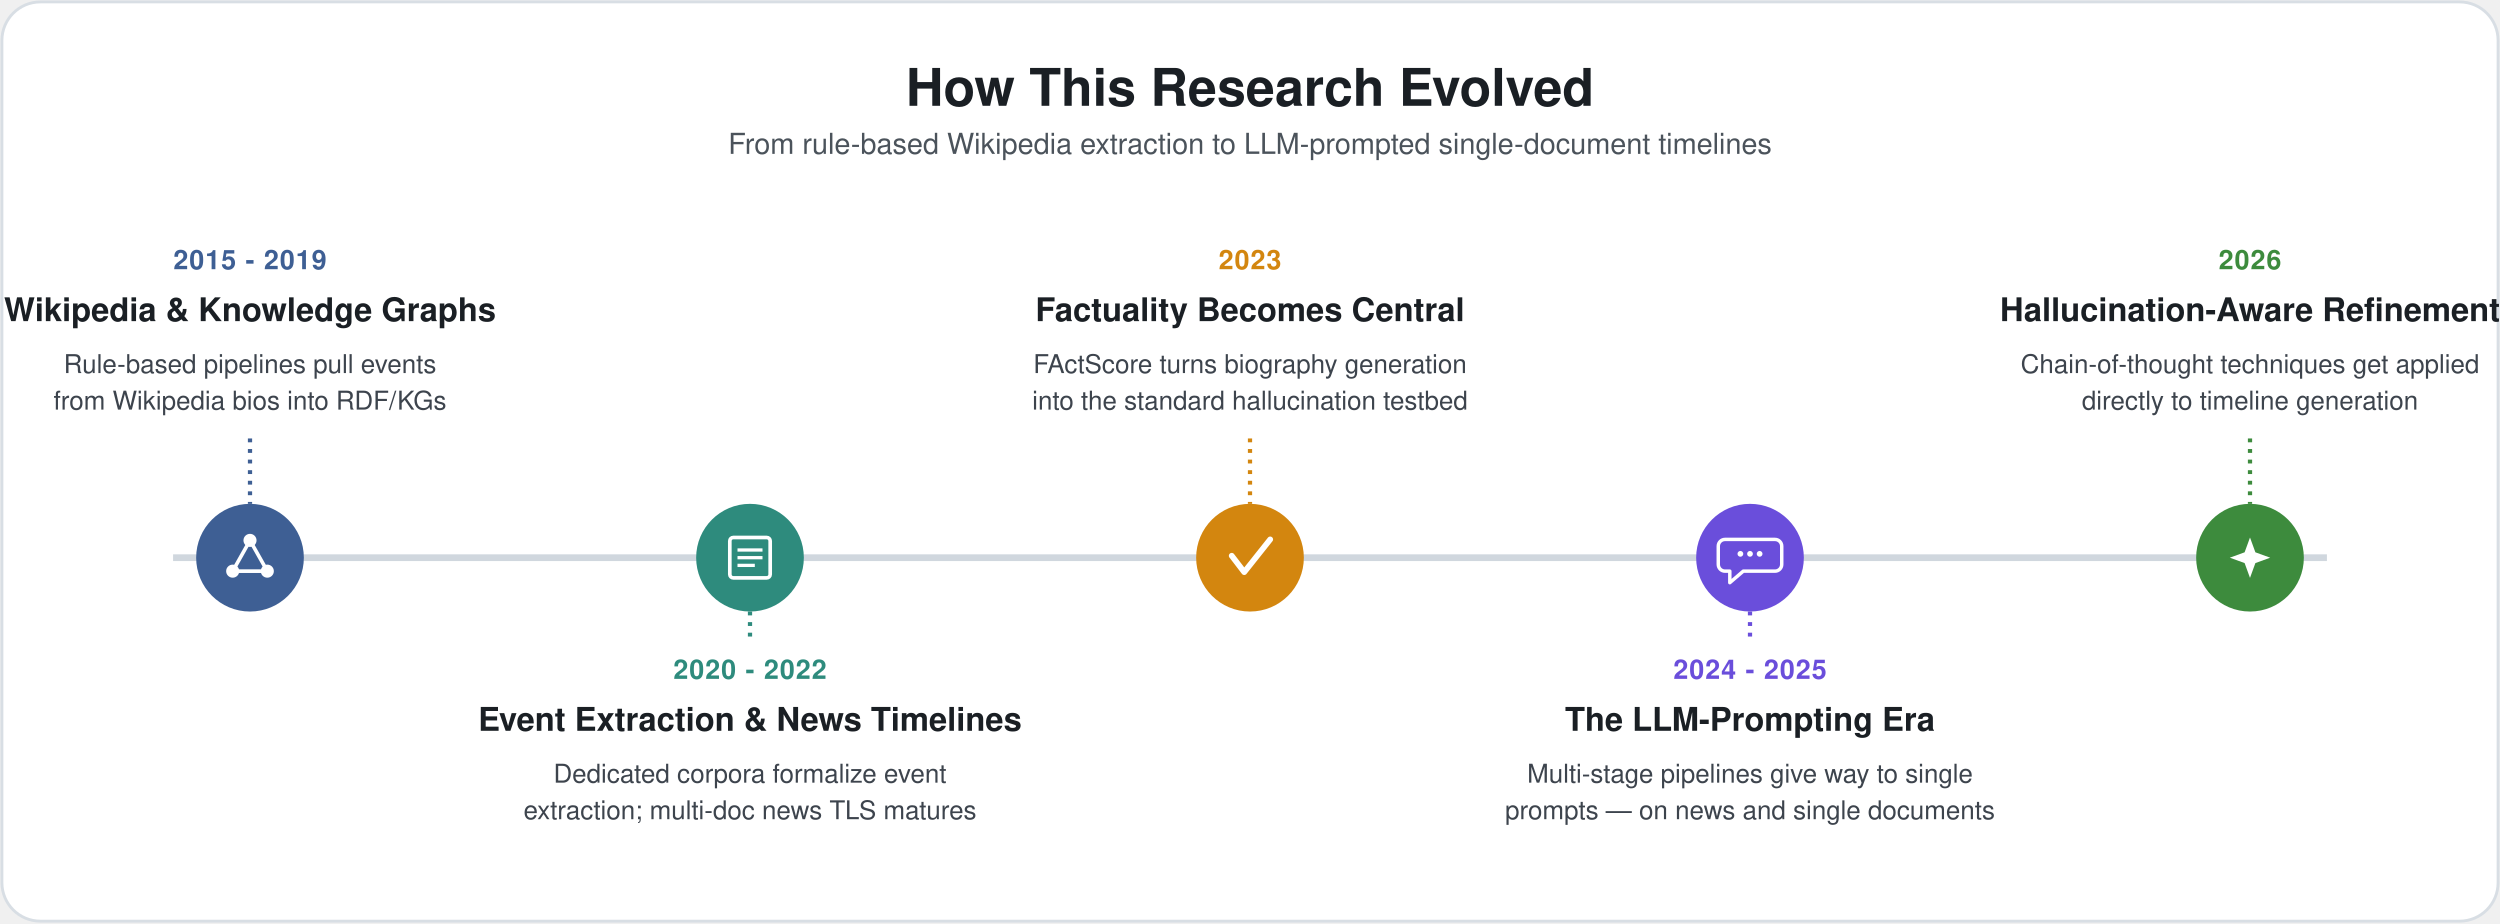
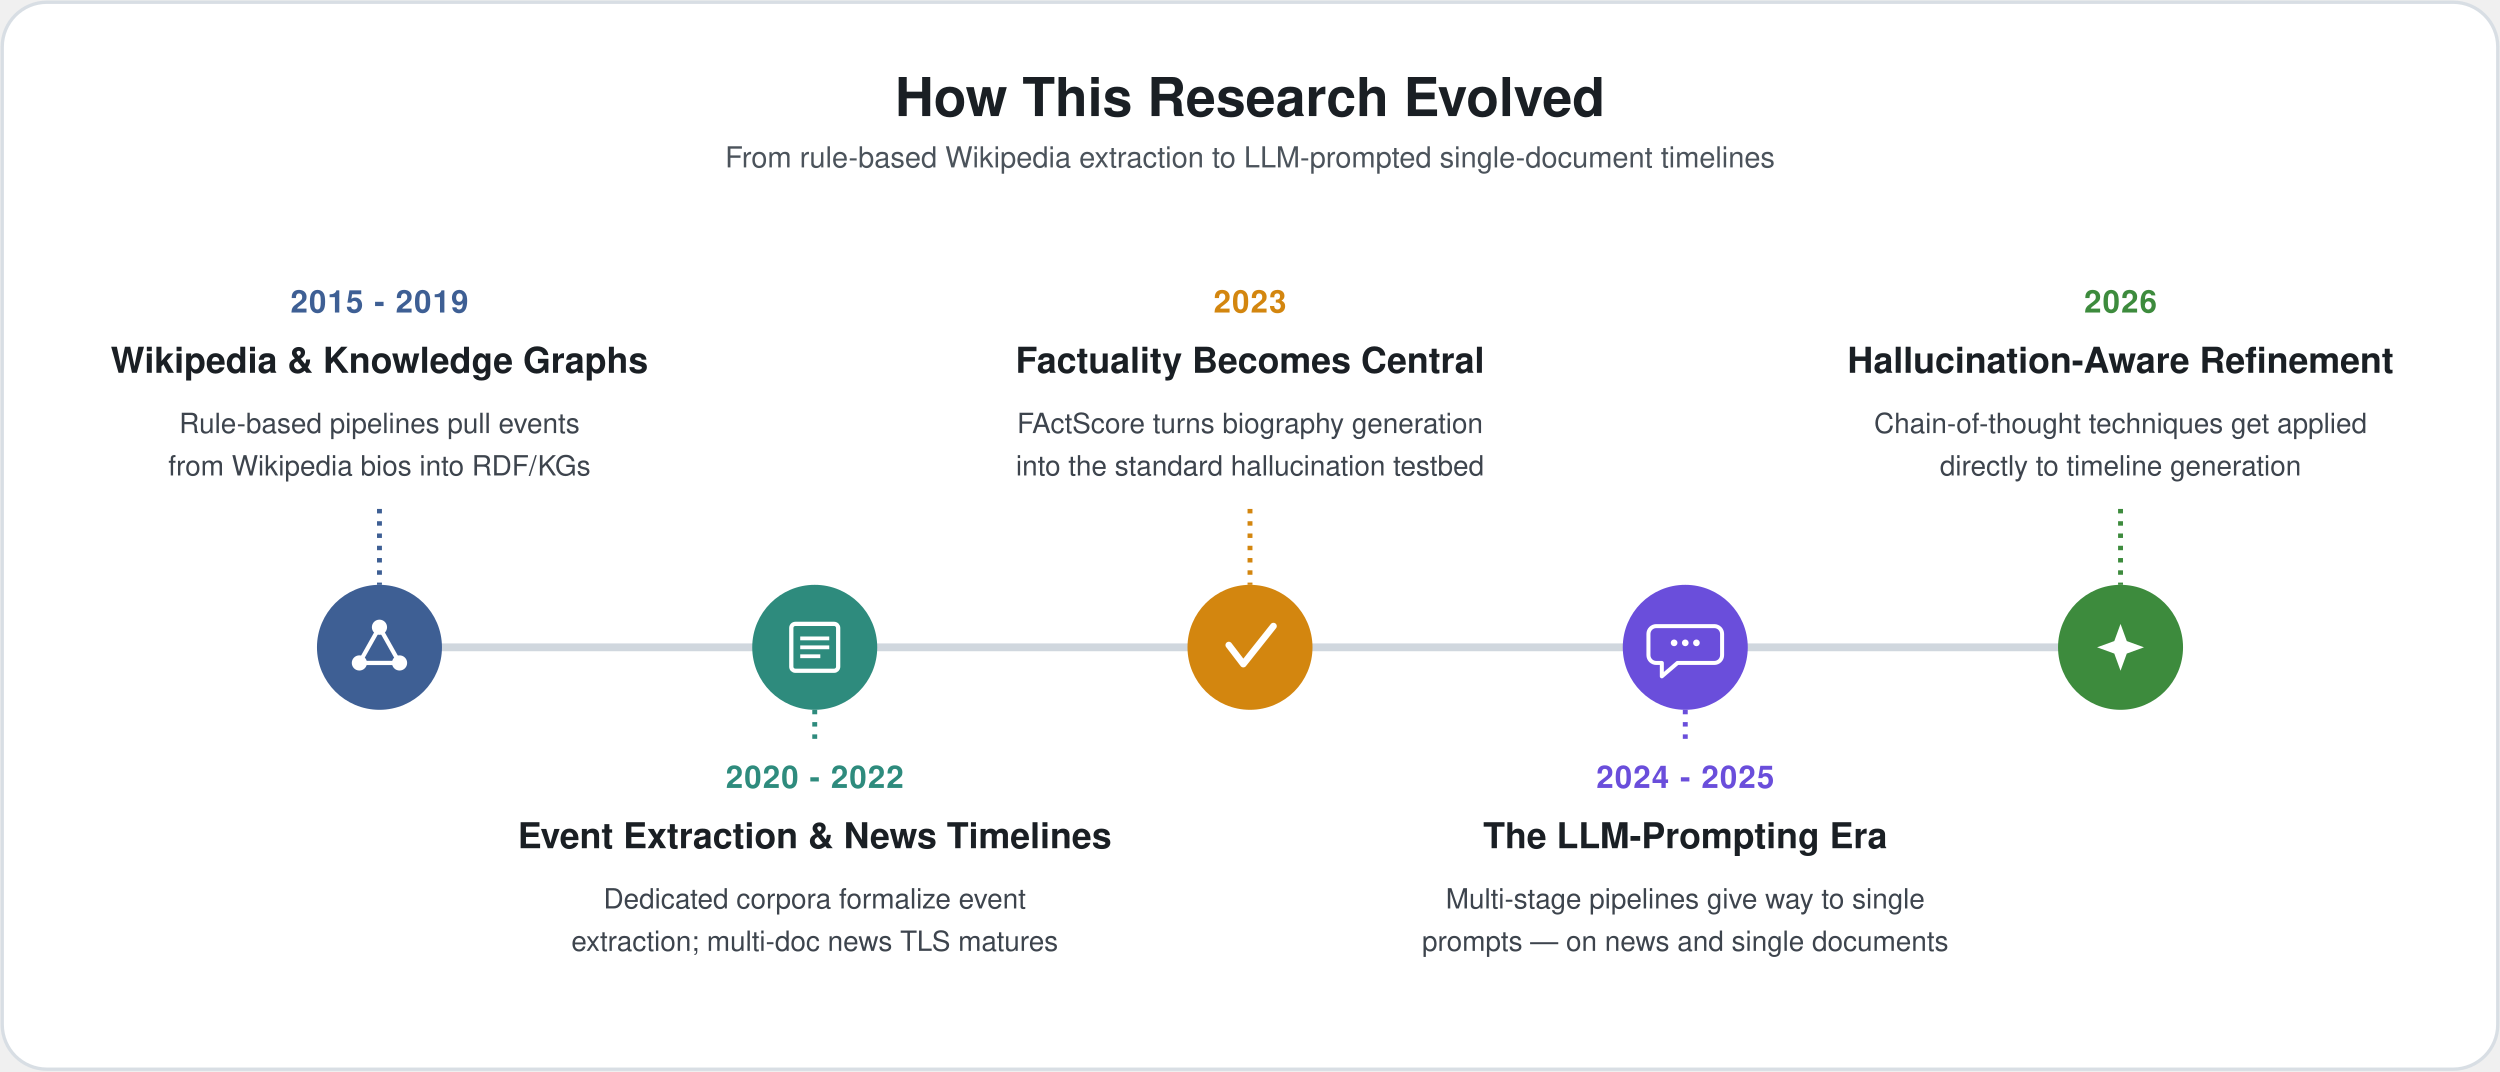
- <svg xmlns="http://www.w3.org/2000/svg" viewBox="0 0 1300 480" role="img" aria-label="Timeline of research evolution in biographical timeline generation, 2015 to 2026">
-   <rect x="1" y="1" width="1298" height="478" rx="20" fill="#ffffff" stroke="#d8dee4" stroke-width="1.5" />
-   <text x="650.0" y="55" text-anchor="middle" font-family="Helvetica, Arial, sans-serif" font-size="27" font-weight="700" fill="#1a1f24">How This Research Evolved</text>
-   <text x="650.0" y="80" text-anchor="middle" font-family="Helvetica, Arial, sans-serif" font-size="15" fill="#4b535b">From rule-based Wikipedia extraction to LLM-prompted single-document timelines</text>
-   <line x1="90" y1="290" x2="1210" y2="290" stroke="#d0d7de" stroke-width="3.5" />
-   <line x1="130" y1="228" x2="130" y2="262" stroke="#3E5F94" stroke-width="2.2" stroke-dasharray="2,3.5" />
-   <circle cx="130" cy="290" r="28" fill="#3E5F94" />
-   <circle cx="121" cy="297" r="3.4" fill="white" />
-   <circle cx="139" cy="297" r="3.4" fill="white" />
-   <circle cx="130" cy="281" r="3.4" fill="white" />
-   <line x1="121" y1="297" x2="130" y2="281" stroke="white" stroke-width="1.9" />
-   <line x1="139" y1="297" x2="130" y2="281" stroke="white" stroke-width="1.9" />
-   <line x1="121" y1="297" x2="139" y2="297" stroke="white" stroke-width="1.9" />
-   <text x="130" y="140" text-anchor="middle" font-family="Helvetica, Arial, sans-serif" font-size="14" font-weight="700" fill="#3E5F94" letter-spacing="0.5">2015 - 2019</text>
-   <text x="130" y="167" text-anchor="middle" font-family="Helvetica, Arial, sans-serif" font-size="17" font-weight="700" fill="#1a1f24">Wikipedia &amp; Knowledge Graphs</text>
-   <text x="130" y="194" text-anchor="middle" font-family="Helvetica, Arial, sans-serif" font-size="13.5" fill="#3d444d">Rule-based pipelines pull events</text>
-   <text x="130" y="213" text-anchor="middle" font-family="Helvetica, Arial, sans-serif" font-size="13.5" fill="#3d444d">from Wikipedia bios into RDF/KGs</text>
-   <line x1="390" y1="318" x2="390" y2="331" stroke="#2E8B7D" stroke-width="2.2" stroke-dasharray="2,3.5" />
-   <circle cx="390" cy="290" r="28" fill="#2E8B7D" />
-   <rect x="379.5" y="279.5" width="21" height="21" rx="1.8" fill="none" stroke="white" stroke-width="1.9" />
-   <line x1="383.5" y1="286" x2="396.5" y2="286" stroke="white" stroke-width="1.7" />
-   <line x1="383.5" y1="290" x2="396.5" y2="290" stroke="white" stroke-width="1.7" />
-   <line x1="383.5" y1="294" x2="392.5" y2="294" stroke="white" stroke-width="1.7" />
-   <text x="390" y="353" text-anchor="middle" font-family="Helvetica, Arial, sans-serif" font-size="14" font-weight="700" fill="#2E8B7D" letter-spacing="0.5">2020 - 2022</text>
-   <text x="390" y="380" text-anchor="middle" font-family="Helvetica, Arial, sans-serif" font-size="17" font-weight="700" fill="#1a1f24">Event Extraction &amp; News Timelines</text>
-   <text x="390" y="407" text-anchor="middle" font-family="Helvetica, Arial, sans-serif" font-size="13.5" fill="#3d444d">Dedicated corpora formalize event</text>
-   <text x="390" y="426" text-anchor="middle" font-family="Helvetica, Arial, sans-serif" font-size="13.5" fill="#3d444d">extraction; multi-doc news TLS matures</text>
-   <line x1="650" y1="228" x2="650" y2="262" stroke="#D3860F" stroke-width="2.2" stroke-dasharray="2,3.5" />
-   <circle cx="650" cy="290" r="28" fill="#D3860F" />
-   <path d="M 640.5,289 L 647,297.5 L 660.5,280.5" fill="none" stroke="white" stroke-width="3" stroke-linecap="round" stroke-linejoin="round" />
-   <text x="650" y="140" text-anchor="middle" font-family="Helvetica, Arial, sans-serif" font-size="14" font-weight="700" fill="#D3860F" letter-spacing="0.5">2023</text>
-   <text x="650" y="167" text-anchor="middle" font-family="Helvetica, Arial, sans-serif" font-size="17" font-weight="700" fill="#1a1f24">Factuality Becomes Central</text>
-   <text x="650" y="194" text-anchor="middle" font-family="Helvetica, Arial, sans-serif" font-size="13.5" fill="#3d444d">FActScore turns biography generation</text>
-   <text x="650" y="213" text-anchor="middle" font-family="Helvetica, Arial, sans-serif" font-size="13.5" fill="#3d444d">into the standard hallucination testbed</text>
-   <line x1="910" y1="318" x2="910" y2="331" stroke="#6A4EDB" stroke-width="2.2" stroke-dasharray="2,3.5" />
-   <circle cx="910" cy="290" r="28" fill="#6A4EDB" />
-   <path d="M 897,280.5 h26 a3.5,3.5 0 0 1 3.5,3.5 v9.5 a3.5,3.5 0 0 1 -3.5,3.5 h-16.5 l-7,6 v-6 h-2.5 a3.5,3.5 0 0 1 -3.5,-3.5 v-9.5 a3.5,3.5 0 0 1 3.5,-3.5 z" fill="none" stroke="white" stroke-width="1.8" stroke-linejoin="round" />
-   <circle cx="905" cy="288" r="1.5" fill="white" />
-   <circle cx="910" cy="288" r="1.5" fill="white" />
-   <circle cx="915" cy="288" r="1.5" fill="white" />
-   <text x="910" y="353" text-anchor="middle" font-family="Helvetica, Arial, sans-serif" font-size="14" font-weight="700" fill="#6A4EDB" letter-spacing="0.5">2024 - 2025</text>
-   <text x="910" y="380" text-anchor="middle" font-family="Helvetica, Arial, sans-serif" font-size="17" font-weight="700" fill="#1a1f24">The LLM-Prompting Era</text>
-   <text x="910" y="407" text-anchor="middle" font-family="Helvetica, Arial, sans-serif" font-size="13.5" fill="#3d444d">Multi-stage pipelines give way to single</text>
-   <text x="910" y="426" text-anchor="middle" font-family="Helvetica, Arial, sans-serif" font-size="13.5" fill="#3d444d">prompts — on news and single documents</text>
-   <line x1="1170" y1="228" x2="1170" y2="262" stroke="#3D8B3D" stroke-width="2.2" stroke-dasharray="2,3.5" />
-   <circle cx="1170" cy="290" r="28" fill="#3D8B3D" />
-   <path d="M 1170.0,279.5 L 1172.8,287.2 L 1180.5,290.0 L 1172.8,292.8 L 1170.0,300.5 L 1167.2,292.8 L 1159.5,290.0 L 1167.2,287.2 Z" fill="white" />
-   <text x="1170" y="140" text-anchor="middle" font-family="Helvetica, Arial, sans-serif" font-size="14" font-weight="700" fill="#3D8B3D" letter-spacing="0.5">2026</text>
-   <text x="1170" y="167" text-anchor="middle" font-family="Helvetica, Arial, sans-serif" font-size="17" font-weight="700" fill="#1a1f24">Hallucination-Aware Refinement</text>
-   <text x="1170" y="194" text-anchor="middle" font-family="Helvetica, Arial, sans-serif" font-size="13.5" fill="#3d444d">Chain-of-thought techniques get applied</text>
-   <text x="1170" y="213" text-anchor="middle" font-family="Helvetica, Arial, sans-serif" font-size="13.5" fill="#3d444d">directly to timeline generation</text>
+ <svg xmlns="http://www.w3.org/2000/svg" viewBox="0 0 1120 480" role="img" aria-label="Timeline of research evolution in biographical timeline generation, 2015 to 2026">
+   <rect x="1" y="1" width="1118" height="478" rx="20" fill="#ffffff" stroke="#d8dee4" stroke-width="1.5" />
+   <text x="560.0" y="52" text-anchor="middle" font-family="Helvetica, Arial, sans-serif" font-size="24" font-weight="700" fill="#1a1f24">How This Research Evolved</text>
+   <text x="560.0" y="75" text-anchor="middle" font-family="Helvetica, Arial, sans-serif" font-size="13" fill="#4b535b">From rule-based Wikipedia extraction to LLM-prompted single-document timelines</text>
+   <line x1="155" y1="290" x2="965" y2="290" stroke="#d0d7de" stroke-width="3.5" />
+   <line x1="170.0" y1="228" x2="170.0" y2="262" stroke="#3E5F94" stroke-width="2.2" stroke-dasharray="2,3.5" />
+   <circle cx="170.0" cy="290" r="28" fill="#3E5F94" />
+   <circle cx="161.0" cy="297" r="3.4" fill="white" />
+   <circle cx="179.0" cy="297" r="3.4" fill="white" />
+   <circle cx="170.0" cy="281" r="3.4" fill="white" />
+   <line x1="161.0" y1="297" x2="170.0" y2="281" stroke="white" stroke-width="1.9" />
+   <line x1="179.0" y1="297" x2="170.0" y2="281" stroke="white" stroke-width="1.9" />
+   <line x1="161.0" y1="297" x2="179.0" y2="297" stroke="white" stroke-width="1.9" />
+   <text x="170.0" y="140" text-anchor="middle" font-family="Helvetica, Arial, sans-serif" font-size="14" font-weight="700" fill="#3E5F94" letter-spacing="0.5">2015 - 2019</text>
+   <text x="170.0" y="167" text-anchor="middle" font-family="Helvetica, Arial, sans-serif" font-size="16" font-weight="700" fill="#1a1f24">Wikipedia &amp; Knowledge Graphs</text>
+   <text x="170.0" y="194" text-anchor="middle" font-family="Helvetica, Arial, sans-serif" font-size="12.5" fill="#3d444d">Rule-based pipelines pull events</text>
+   <text x="170.0" y="213" text-anchor="middle" font-family="Helvetica, Arial, sans-serif" font-size="12.5" fill="#3d444d">from Wikipedia bios into RDF/KGs</text>
+   <line x1="365.0" y1="318" x2="365.0" y2="331" stroke="#2E8B7D" stroke-width="2.2" stroke-dasharray="2,3.5" />
+   <circle cx="365.0" cy="290" r="28" fill="#2E8B7D" />
+   <rect x="354.5" y="279.5" width="21" height="21" rx="1.8" fill="none" stroke="white" stroke-width="1.9" />
+   <line x1="358.5" y1="286" x2="371.5" y2="286" stroke="white" stroke-width="1.7" />
+   <line x1="358.5" y1="290" x2="371.5" y2="290" stroke="white" stroke-width="1.7" />
+   <line x1="358.5" y1="294" x2="367.5" y2="294" stroke="white" stroke-width="1.7" />
+   <text x="365.0" y="353" text-anchor="middle" font-family="Helvetica, Arial, sans-serif" font-size="14" font-weight="700" fill="#2E8B7D" letter-spacing="0.5">2020 - 2022</text>
+   <text x="365.0" y="380" text-anchor="middle" font-family="Helvetica, Arial, sans-serif" font-size="16" font-weight="700" fill="#1a1f24">Event Extraction &amp; News Timelines</text>
+   <text x="365.0" y="407" text-anchor="middle" font-family="Helvetica, Arial, sans-serif" font-size="12.5" fill="#3d444d">Dedicated corpora formalize event</text>
+   <text x="365.0" y="426" text-anchor="middle" font-family="Helvetica, Arial, sans-serif" font-size="12.5" fill="#3d444d">extraction; multi-doc news TLS matures</text>
+   <line x1="560.0" y1="228" x2="560.0" y2="262" stroke="#D3860F" stroke-width="2.2" stroke-dasharray="2,3.5" />
+   <circle cx="560.0" cy="290" r="28" fill="#D3860F" />
+   <path d="M 550.5,289 L 557.0,297.5 L 570.5,280.5" fill="none" stroke="white" stroke-width="3" stroke-linecap="round" stroke-linejoin="round" />
+   <text x="560.0" y="140" text-anchor="middle" font-family="Helvetica, Arial, sans-serif" font-size="14" font-weight="700" fill="#D3860F" letter-spacing="0.5">2023</text>
+   <text x="560.0" y="167" text-anchor="middle" font-family="Helvetica, Arial, sans-serif" font-size="16" font-weight="700" fill="#1a1f24">Factuality Becomes Central</text>
+   <text x="560.0" y="194" text-anchor="middle" font-family="Helvetica, Arial, sans-serif" font-size="12.5" fill="#3d444d">FActScore turns biography generation</text>
+   <text x="560.0" y="213" text-anchor="middle" font-family="Helvetica, Arial, sans-serif" font-size="12.5" fill="#3d444d">into the standard hallucination testbed</text>
+   <line x1="755.0" y1="318" x2="755.0" y2="331" stroke="#6A4EDB" stroke-width="2.2" stroke-dasharray="2,3.5" />
+   <circle cx="755.0" cy="290" r="28" fill="#6A4EDB" />
+   <path d="M 742.0,280.5 h26 a3.5,3.5 0 0 1 3.5,3.5 v9.5 a3.5,3.5 0 0 1 -3.5,3.5 h-16.5 l-7,6 v-6 h-2.5 a3.5,3.5 0 0 1 -3.5,-3.5 v-9.5 a3.5,3.5 0 0 1 3.5,-3.5 z" fill="none" stroke="white" stroke-width="1.8" stroke-linejoin="round" />
+   <circle cx="750.0" cy="288" r="1.5" fill="white" />
+   <circle cx="755.0" cy="288" r="1.5" fill="white" />
+   <circle cx="760.0" cy="288" r="1.5" fill="white" />
+   <text x="755.0" y="353" text-anchor="middle" font-family="Helvetica, Arial, sans-serif" font-size="14" font-weight="700" fill="#6A4EDB" letter-spacing="0.5">2024 - 2025</text>
+   <text x="755.0" y="380" text-anchor="middle" font-family="Helvetica, Arial, sans-serif" font-size="16" font-weight="700" fill="#1a1f24">The LLM-Prompting Era</text>
+   <text x="755.0" y="407" text-anchor="middle" font-family="Helvetica, Arial, sans-serif" font-size="12.5" fill="#3d444d">Multi-stage pipelines give way to single</text>
+   <text x="755.0" y="426" text-anchor="middle" font-family="Helvetica, Arial, sans-serif" font-size="12.5" fill="#3d444d">prompts — on news and single documents</text>
+   <line x1="950.0" y1="228" x2="950.0" y2="262" stroke="#3D8B3D" stroke-width="2.2" stroke-dasharray="2,3.5" />
+   <circle cx="950.0" cy="290" r="28" fill="#3D8B3D" />
+   <path d="M 950.0,279.5 L 952.8,287.2 L 960.5,290.0 L 952.8,292.8 L 950.0,300.5 L 947.2,292.8 L 939.5,290.0 L 947.2,287.2 Z" fill="white" />
+   <text x="950.0" y="140" text-anchor="middle" font-family="Helvetica, Arial, sans-serif" font-size="14" font-weight="700" fill="#3D8B3D" letter-spacing="0.5">2026</text>
+   <text x="950.0" y="167" text-anchor="middle" font-family="Helvetica, Arial, sans-serif" font-size="16" font-weight="700" fill="#1a1f24">Hallucination-Aware Refinement</text>
+   <text x="950.0" y="194" text-anchor="middle" font-family="Helvetica, Arial, sans-serif" font-size="12.5" fill="#3d444d">Chain-of-thought techniques get applied</text>
+   <text x="950.0" y="213" text-anchor="middle" font-family="Helvetica, Arial, sans-serif" font-size="12.5" fill="#3d444d">directly to timeline generation</text>
</svg>
